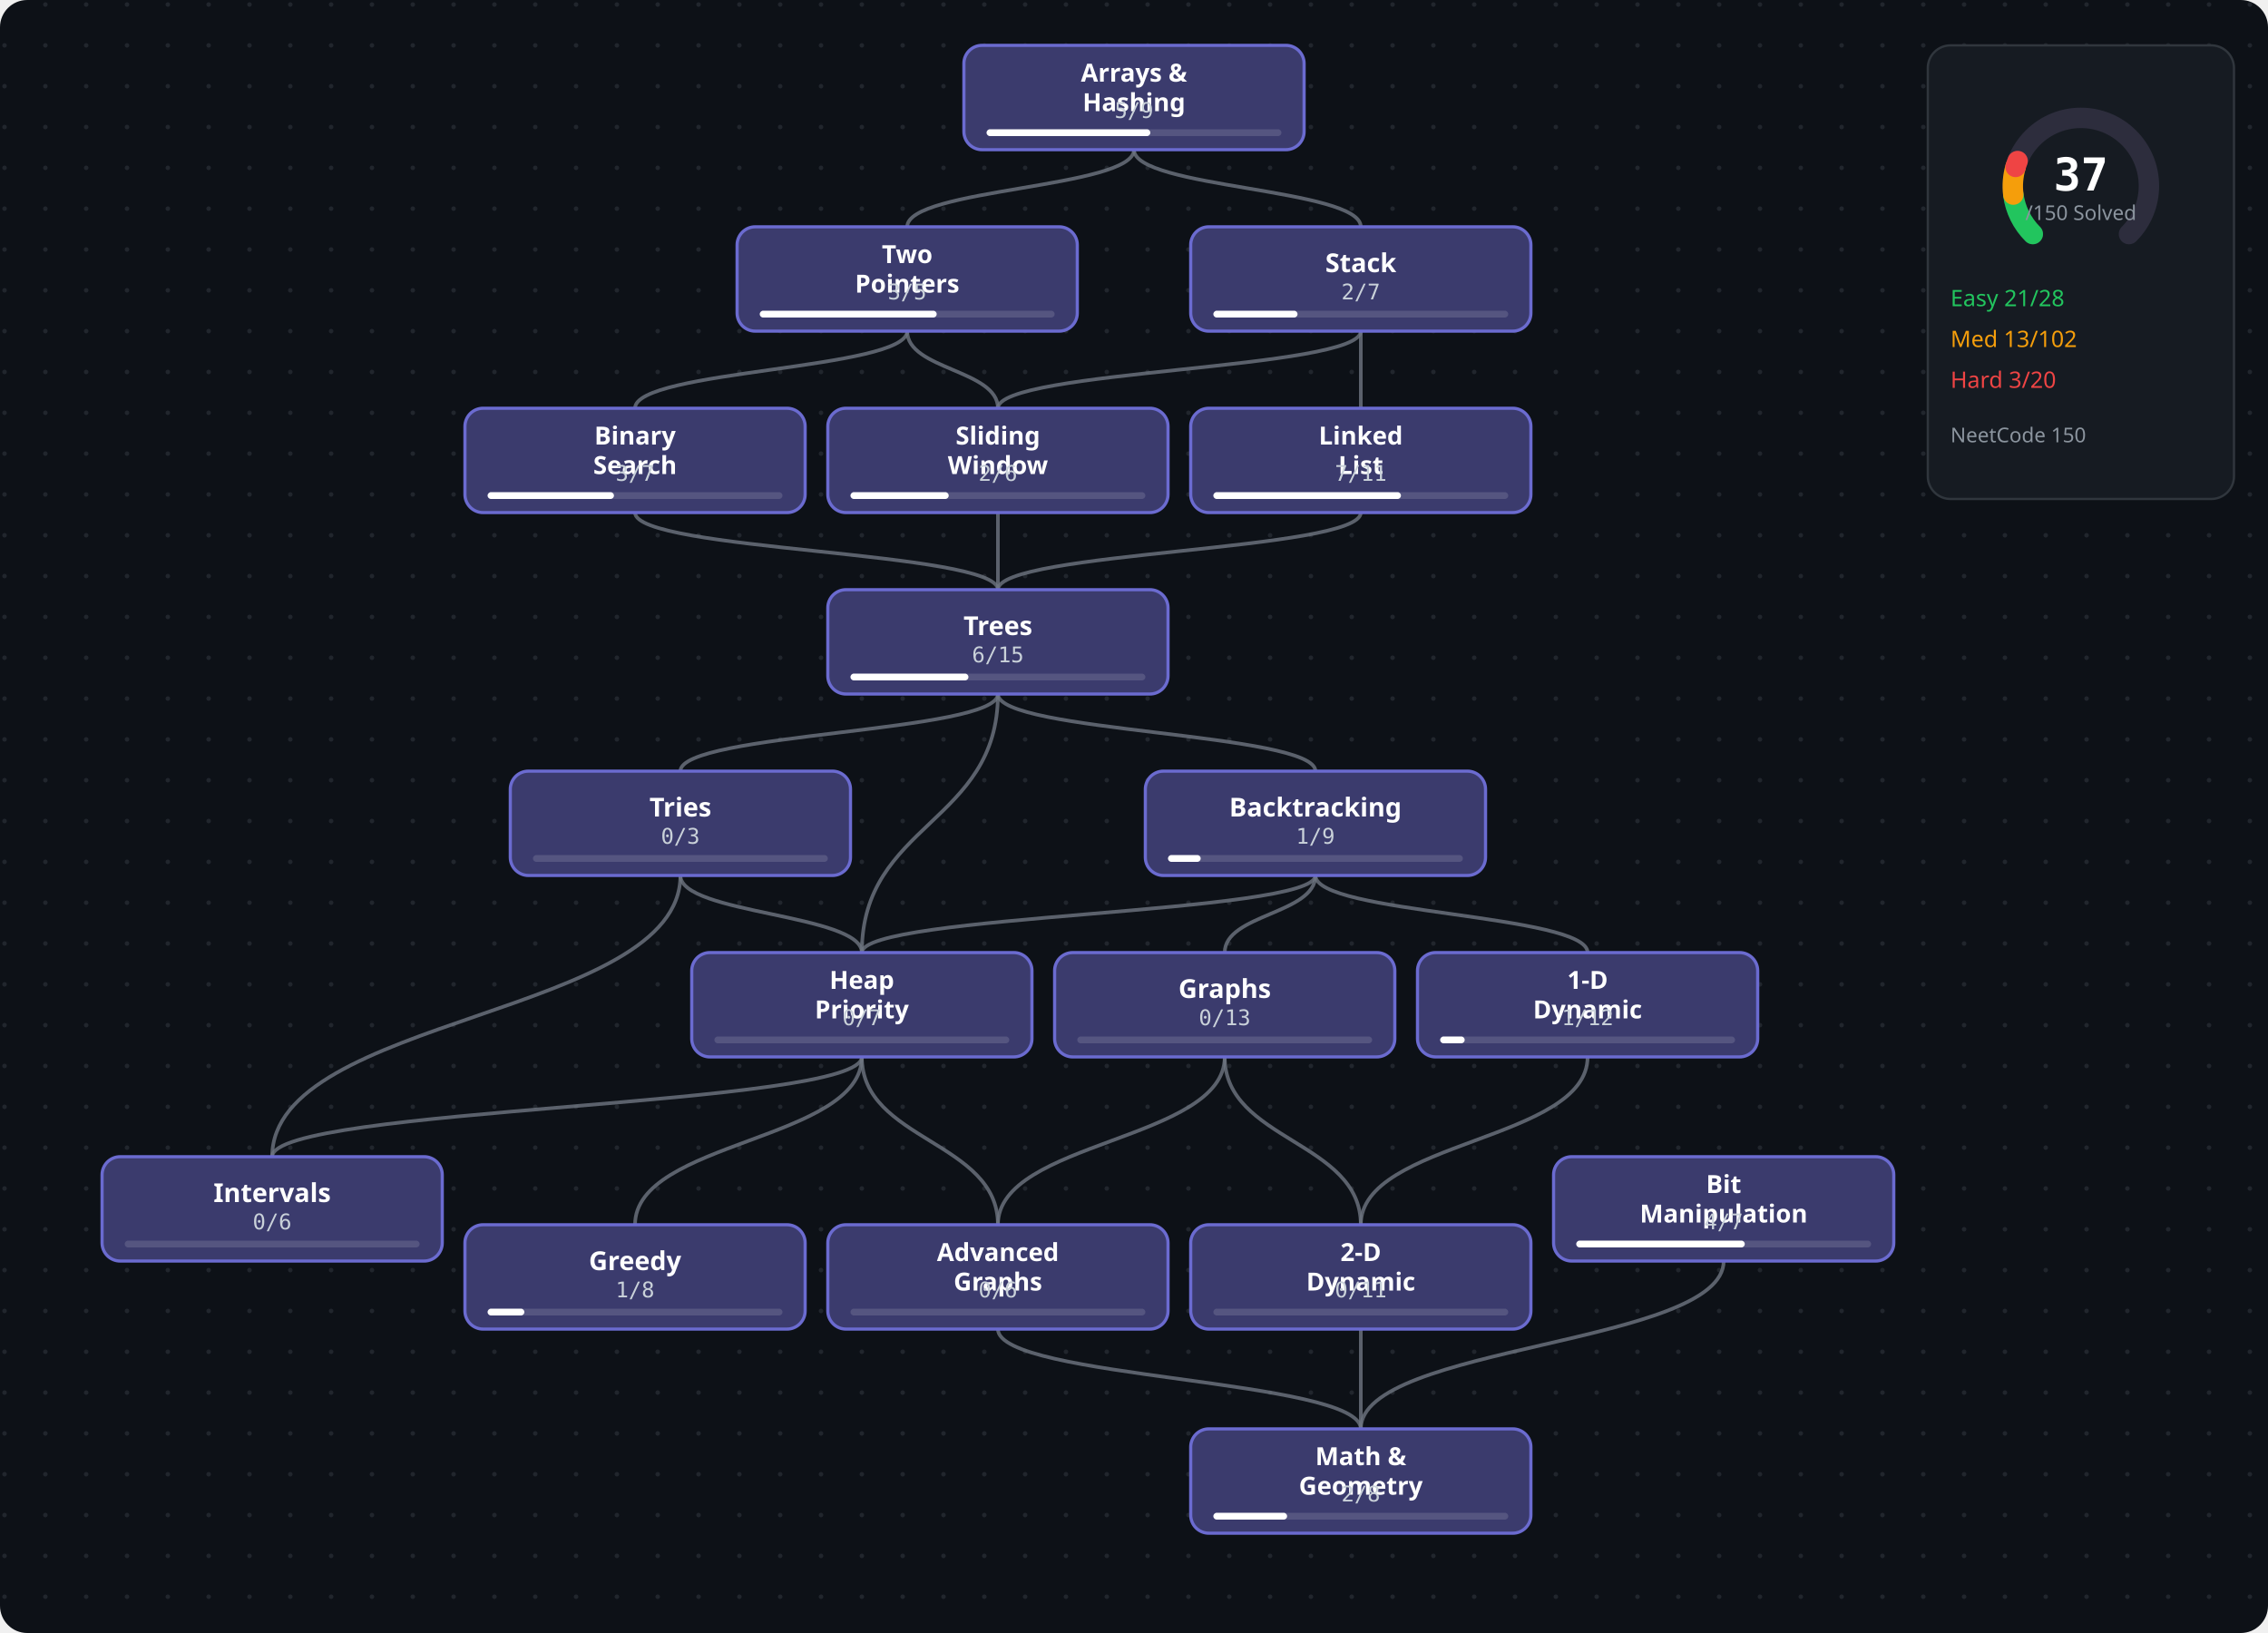
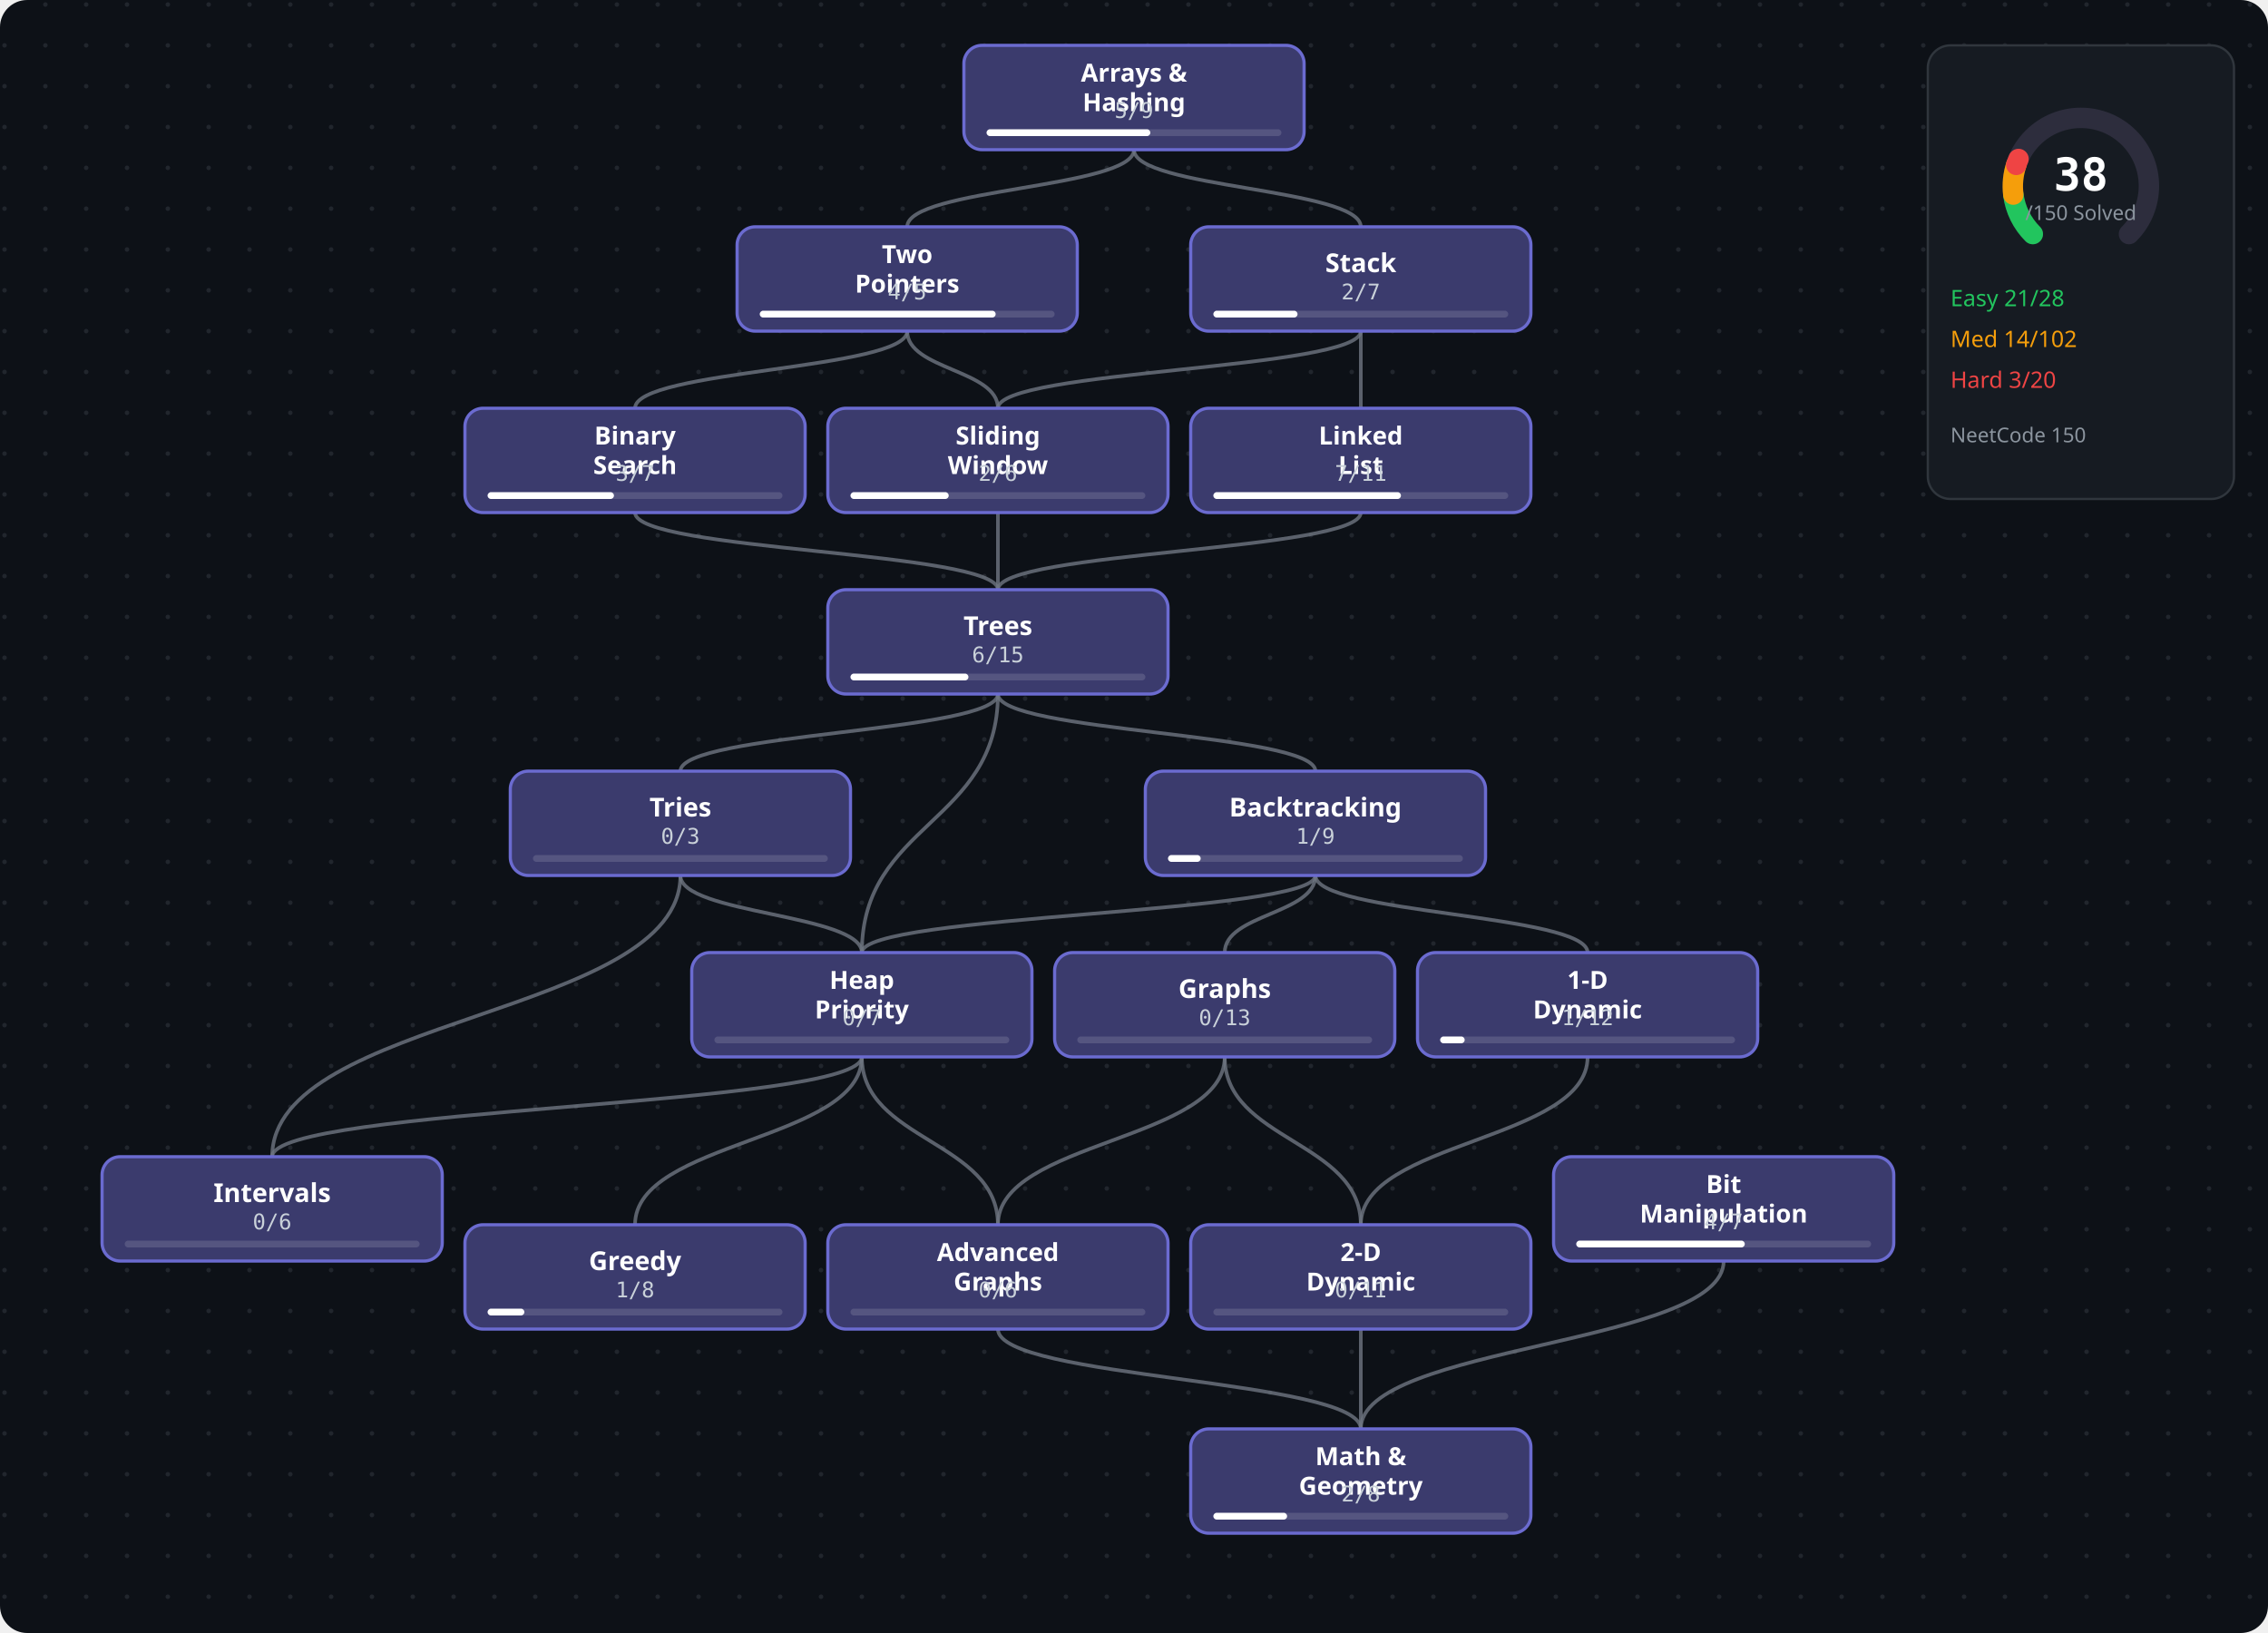
<svg xmlns="http://www.w3.org/2000/svg" width="1000" height="720" viewBox="0 0 1000 720">
  <defs>
    <pattern id="dots" width="18" height="18" patternUnits="userSpaceOnUse">
      <rect width="18" height="18" fill="#0d1117" />
      <circle cx="2" cy="2" r="1" fill="#21262d" />
    </pattern>
  </defs>
  <rect width="1000" height="720" rx="12" fill="url(#dots)" />
  <path d="M 500.0,66 C 500.0,83.0 400.0,83.0 400.0,100" stroke="#6e7681" stroke-width="1.6" fill="none" opacity="0.8" />
  <path d="M 500.0,66 C 500.0,83.0 600.0,83.0 600.0,100" stroke="#6e7681" stroke-width="1.6" fill="none" opacity="0.8" />
  <path d="M 400.0,146 C 400.0,163.0 280.0,163.0 280.0,180" stroke="#6e7681" stroke-width="1.6" fill="none" opacity="0.8" />
  <path d="M 400.0,146 C 400.0,163.0 440.0,163.0 440.0,180" stroke="#6e7681" stroke-width="1.6" fill="none" opacity="0.8" />
  <path d="M 600.0,146 C 600.0,163.0 440.0,163.0 440.0,180" stroke="#6e7681" stroke-width="1.6" fill="none" opacity="0.8" />
  <path d="M 600.0,146 C 600.0,163.0 600.0,163.0 600.0,180" stroke="#6e7681" stroke-width="1.6" fill="none" opacity="0.8" />
  <path d="M 280.0,226 C 280.0,243.0 440.0,243.0 440.0,260" stroke="#6e7681" stroke-width="1.6" fill="none" opacity="0.8" />
  <path d="M 440.0,226 C 440.0,243.0 440.0,243.0 440.0,260" stroke="#6e7681" stroke-width="1.6" fill="none" opacity="0.8" />
  <path d="M 600.0,226 C 600.0,243.0 440.0,243.0 440.0,260" stroke="#6e7681" stroke-width="1.6" fill="none" opacity="0.8" />
  <path d="M 440.0,306 C 440.0,323.0 300.0,323.0 300.0,340" stroke="#6e7681" stroke-width="1.6" fill="none" opacity="0.8" />
  <path d="M 440.0,306 C 440.0,363.0 380.0,363.0 380.0,420" stroke="#6e7681" stroke-width="1.6" fill="none" opacity="0.8" />
  <path d="M 440.0,306 C 440.0,323.0 580.0,323.0 580.0,340" stroke="#6e7681" stroke-width="1.6" fill="none" opacity="0.8" />
  <path d="M 300.0,386 C 300.0,403.0 380.0,403.0 380.0,420" stroke="#6e7681" stroke-width="1.6" fill="none" opacity="0.8" />
  <path d="M 580.0,386 C 580.0,403.0 380.0,403.0 380.0,420" stroke="#6e7681" stroke-width="1.6" fill="none" opacity="0.8" />
  <path d="M 300.0,386 C 300.0,448.0 120.0,448.0 120.0,510" stroke="#6e7681" stroke-width="1.6" fill="none" opacity="0.8" />
  <path d="M 380.0,466 C 380.0,488.0 120.0,488.0 120.0,510" stroke="#6e7681" stroke-width="1.6" fill="none" opacity="0.8" />
  <path d="M 380.0,466 C 380.0,503.0 280.0,503.0 280.0,540" stroke="#6e7681" stroke-width="1.6" fill="none" opacity="0.8" />
  <path d="M 380.0,466 C 380.0,503.0 440.0,503.0 440.0,540" stroke="#6e7681" stroke-width="1.6" fill="none" opacity="0.8" />
  <path d="M 580.0,386 C 580.0,403.0 540.0,403.0 540.0,420" stroke="#6e7681" stroke-width="1.6" fill="none" opacity="0.8" />
  <path d="M 580.0,386 C 580.0,403.0 700.0,403.0 700.0,420" stroke="#6e7681" stroke-width="1.6" fill="none" opacity="0.8" />
  <path d="M 540.0,466 C 540.0,503.0 600.0,503.0 600.0,540" stroke="#6e7681" stroke-width="1.6" fill="none" opacity="0.8" />
  <path d="M 700.0,466 C 700.0,503.0 600.0,503.0 600.0,540" stroke="#6e7681" stroke-width="1.6" fill="none" opacity="0.8" />
  <path d="M 540.0,466 C 540.0,503.0 440.0,503.0 440.0,540" stroke="#6e7681" stroke-width="1.6" fill="none" opacity="0.8" />
  <path d="M 600.0,586 C 600.0,608.0 600.0,608.0 600.0,630" stroke="#6e7681" stroke-width="1.6" fill="none" opacity="0.8" />
  <path d="M 760.0,556 C 760.0,593.0 600.0,593.0 600.0,630" stroke="#6e7681" stroke-width="1.6" fill="none" opacity="0.8" />
  <path d="M 440.0,586 C 440.0,608.0 600.0,608.0 600.0,630" stroke="#6e7681" stroke-width="1.6" fill="none" opacity="0.8" />
  <rect x="425" y="20" width="150" height="46" rx="8" fill="#3b3b6d" stroke="#6b6bd0" stroke-width="1.4" />
  <text x="500.0" y="36" text-anchor="middle" fill="white" font-size="11" font-weight="600" font-family="sans-serif">Arrays &amp;</text>
  <text x="500.0" y="49" text-anchor="middle" fill="white" font-size="11" font-weight="600" font-family="sans-serif">Hashing</text>
  <text x="500.0" y="52" text-anchor="middle" fill="#c9d1d9" font-size="9.5" font-family="monospace">5/9</text>
  <rect x="435" y="57" width="130" height="3" rx="1.5" fill="#ffffff22" />
  <rect x="435" y="57" width="72.2" height="3" rx="1.5" fill="white" />
  <rect x="325" y="100" width="150" height="46" rx="8" fill="#3b3b6d" stroke="#6b6bd0" stroke-width="1.4" />
  <text x="400.0" y="116" text-anchor="middle" fill="white" font-size="11" font-weight="600" font-family="sans-serif">Two</text>
  <text x="400.0" y="129" text-anchor="middle" fill="white" font-size="11" font-weight="600" font-family="sans-serif">Pointers</text>
-   <text x="400.0" y="132" text-anchor="middle" fill="#c9d1d9" font-size="9.5" font-family="monospace">3/5</text>
+   <text x="400.0" y="132" text-anchor="middle" fill="#c9d1d9" font-size="9.5" font-family="monospace">4/5</text>
  <rect x="335" y="137" width="130" height="3" rx="1.5" fill="#ffffff22" />
-   <rect x="335" y="137" width="78.0" height="3" rx="1.5" fill="white" />
+   <rect x="335" y="137" width="104.0" height="3" rx="1.5" fill="white" />
  <rect x="525" y="100" width="150" height="46" rx="8" fill="#3b3b6d" stroke="#6b6bd0" stroke-width="1.4" />
  <text x="600.0" y="120" text-anchor="middle" fill="white" font-size="11.5" font-weight="600" font-family="sans-serif">Stack</text>
  <text x="600.0" y="132" text-anchor="middle" fill="#c9d1d9" font-size="9.5" font-family="monospace">2/7</text>
  <rect x="535" y="137" width="130" height="3" rx="1.5" fill="#ffffff22" />
  <rect x="535" y="137" width="37.1" height="3" rx="1.5" fill="white" />
  <rect x="205" y="180" width="150" height="46" rx="8" fill="#3b3b6d" stroke="#6b6bd0" stroke-width="1.4" />
  <text x="280.0" y="196" text-anchor="middle" fill="white" font-size="11" font-weight="600" font-family="sans-serif">Binary</text>
  <text x="280.0" y="209" text-anchor="middle" fill="white" font-size="11" font-weight="600" font-family="sans-serif">Search</text>
  <text x="280.0" y="212" text-anchor="middle" fill="#c9d1d9" font-size="9.5" font-family="monospace">3/7</text>
  <rect x="215" y="217" width="130" height="3" rx="1.5" fill="#ffffff22" />
  <rect x="215" y="217" width="55.7" height="3" rx="1.5" fill="white" />
  <rect x="365" y="180" width="150" height="46" rx="8" fill="#3b3b6d" stroke="#6b6bd0" stroke-width="1.4" />
  <text x="440.0" y="196" text-anchor="middle" fill="white" font-size="11" font-weight="600" font-family="sans-serif">Sliding</text>
  <text x="440.0" y="209" text-anchor="middle" fill="white" font-size="11" font-weight="600" font-family="sans-serif">Window</text>
  <text x="440.0" y="212" text-anchor="middle" fill="#c9d1d9" font-size="9.5" font-family="monospace">2/6</text>
  <rect x="375" y="217" width="130" height="3" rx="1.5" fill="#ffffff22" />
  <rect x="375" y="217" width="43.3" height="3" rx="1.5" fill="white" />
  <rect x="525" y="180" width="150" height="46" rx="8" fill="#3b3b6d" stroke="#6b6bd0" stroke-width="1.4" />
  <text x="600.0" y="196" text-anchor="middle" fill="white" font-size="11" font-weight="600" font-family="sans-serif">Linked</text>
  <text x="600.0" y="209" text-anchor="middle" fill="white" font-size="11" font-weight="600" font-family="sans-serif">List</text>
  <text x="600.0" y="212" text-anchor="middle" fill="#c9d1d9" font-size="9.5" font-family="monospace">7/11</text>
  <rect x="535" y="217" width="130" height="3" rx="1.5" fill="#ffffff22" />
  <rect x="535" y="217" width="82.7" height="3" rx="1.5" fill="white" />
  <rect x="365" y="260" width="150" height="46" rx="8" fill="#3b3b6d" stroke="#6b6bd0" stroke-width="1.4" />
  <text x="440.0" y="280" text-anchor="middle" fill="white" font-size="11.5" font-weight="600" font-family="sans-serif">Trees</text>
  <text x="440.0" y="292" text-anchor="middle" fill="#c9d1d9" font-size="9.5" font-family="monospace">6/15</text>
  <rect x="375" y="297" width="130" height="3" rx="1.5" fill="#ffffff22" />
  <rect x="375" y="297" width="52.0" height="3" rx="1.5" fill="white" />
  <rect x="225" y="340" width="150" height="46" rx="8" fill="#3b3b6d" stroke="#6b6bd0" stroke-width="1.4" />
  <text x="300.0" y="360" text-anchor="middle" fill="white" font-size="11.5" font-weight="600" font-family="sans-serif">Tries</text>
  <text x="300.0" y="372" text-anchor="middle" fill="#c9d1d9" font-size="9.5" font-family="monospace">0/3</text>
  <rect x="235" y="377" width="130" height="3" rx="1.5" fill="#ffffff22" />
  <rect x="235" y="377" width="0.0" height="3" rx="1.5" fill="white" />
  <rect x="505" y="340" width="150" height="46" rx="8" fill="#3b3b6d" stroke="#6b6bd0" stroke-width="1.4" />
  <text x="580.0" y="360" text-anchor="middle" fill="white" font-size="11.5" font-weight="600" font-family="sans-serif">Backtracking</text>
  <text x="580.0" y="372" text-anchor="middle" fill="#c9d1d9" font-size="9.5" font-family="monospace">1/9</text>
  <rect x="515" y="377" width="130" height="3" rx="1.5" fill="#ffffff22" />
  <rect x="515" y="377" width="14.4" height="3" rx="1.5" fill="white" />
  <rect x="305" y="420" width="150" height="46" rx="8" fill="#3b3b6d" stroke="#6b6bd0" stroke-width="1.4" />
  <text x="380.0" y="436" text-anchor="middle" fill="white" font-size="11" font-weight="600" font-family="sans-serif">Heap</text>
  <text x="380.0" y="449" text-anchor="middle" fill="white" font-size="11" font-weight="600" font-family="sans-serif">Priority</text>
  <text x="380.0" y="452" text-anchor="middle" fill="#c9d1d9" font-size="9.5" font-family="monospace">0/7</text>
  <rect x="315" y="457" width="130" height="3" rx="1.5" fill="#ffffff22" />
  <rect x="315" y="457" width="0.0" height="3" rx="1.5" fill="white" />
  <rect x="465" y="420" width="150" height="46" rx="8" fill="#3b3b6d" stroke="#6b6bd0" stroke-width="1.4" />
  <text x="540.0" y="440" text-anchor="middle" fill="white" font-size="11.5" font-weight="600" font-family="sans-serif">Graphs</text>
  <text x="540.0" y="452" text-anchor="middle" fill="#c9d1d9" font-size="9.5" font-family="monospace">0/13</text>
  <rect x="475" y="457" width="130" height="3" rx="1.5" fill="#ffffff22" />
  <rect x="475" y="457" width="0.0" height="3" rx="1.5" fill="white" />
  <rect x="625" y="420" width="150" height="46" rx="8" fill="#3b3b6d" stroke="#6b6bd0" stroke-width="1.4" />
  <text x="700.0" y="436" text-anchor="middle" fill="white" font-size="11" font-weight="600" font-family="sans-serif">1-D</text>
  <text x="700.0" y="449" text-anchor="middle" fill="white" font-size="11" font-weight="600" font-family="sans-serif">Dynamic</text>
  <text x="700.0" y="452" text-anchor="middle" fill="#c9d1d9" font-size="9.5" font-family="monospace">1/12</text>
  <rect x="635" y="457" width="130" height="3" rx="1.5" fill="#ffffff22" />
  <rect x="635" y="457" width="10.8" height="3" rx="1.5" fill="white" />
  <rect x="45" y="510" width="150" height="46" rx="8" fill="#3b3b6d" stroke="#6b6bd0" stroke-width="1.4" />
  <text x="120.0" y="530" text-anchor="middle" fill="white" font-size="11.5" font-weight="600" font-family="sans-serif">Intervals</text>
  <text x="120.0" y="542" text-anchor="middle" fill="#c9d1d9" font-size="9.5" font-family="monospace">0/6</text>
  <rect x="55" y="547" width="130" height="3" rx="1.5" fill="#ffffff22" />
  <rect x="55" y="547" width="0.0" height="3" rx="1.5" fill="white" />
  <rect x="205" y="540" width="150" height="46" rx="8" fill="#3b3b6d" stroke="#6b6bd0" stroke-width="1.4" />
  <text x="280.0" y="560" text-anchor="middle" fill="white" font-size="11.5" font-weight="600" font-family="sans-serif">Greedy</text>
  <text x="280.0" y="572" text-anchor="middle" fill="#c9d1d9" font-size="9.5" font-family="monospace">1/8</text>
  <rect x="215" y="577" width="130" height="3" rx="1.5" fill="#ffffff22" />
  <rect x="215" y="577" width="16.2" height="3" rx="1.5" fill="white" />
  <rect x="365" y="540" width="150" height="46" rx="8" fill="#3b3b6d" stroke="#6b6bd0" stroke-width="1.4" />
  <text x="440.0" y="556" text-anchor="middle" fill="white" font-size="11" font-weight="600" font-family="sans-serif">Advanced</text>
  <text x="440.0" y="569" text-anchor="middle" fill="white" font-size="11" font-weight="600" font-family="sans-serif">Graphs</text>
  <text x="440.0" y="572" text-anchor="middle" fill="#c9d1d9" font-size="9.5" font-family="monospace">0/6</text>
  <rect x="375" y="577" width="130" height="3" rx="1.5" fill="#ffffff22" />
  <rect x="375" y="577" width="0.0" height="3" rx="1.5" fill="white" />
  <rect x="525" y="540" width="150" height="46" rx="8" fill="#3b3b6d" stroke="#6b6bd0" stroke-width="1.4" />
  <text x="600.0" y="556" text-anchor="middle" fill="white" font-size="11" font-weight="600" font-family="sans-serif">2-D</text>
  <text x="600.0" y="569" text-anchor="middle" fill="white" font-size="11" font-weight="600" font-family="sans-serif">Dynamic</text>
  <text x="600.0" y="572" text-anchor="middle" fill="#c9d1d9" font-size="9.5" font-family="monospace">0/11</text>
  <rect x="535" y="577" width="130" height="3" rx="1.5" fill="#ffffff22" />
  <rect x="535" y="577" width="0.0" height="3" rx="1.5" fill="white" />
  <rect x="685" y="510" width="150" height="46" rx="8" fill="#3b3b6d" stroke="#6b6bd0" stroke-width="1.4" />
  <text x="760.0" y="526" text-anchor="middle" fill="white" font-size="11" font-weight="600" font-family="sans-serif">Bit</text>
  <text x="760.0" y="539" text-anchor="middle" fill="white" font-size="11" font-weight="600" font-family="sans-serif">Manipulation</text>
  <text x="760.0" y="542" text-anchor="middle" fill="#c9d1d9" font-size="9.5" font-family="monospace">4/7</text>
  <rect x="695" y="547" width="130" height="3" rx="1.5" fill="#ffffff22" />
  <rect x="695" y="547" width="74.3" height="3" rx="1.5" fill="white" />
  <rect x="525" y="630" width="150" height="46" rx="8" fill="#3b3b6d" stroke="#6b6bd0" stroke-width="1.4" />
  <text x="600.0" y="646" text-anchor="middle" fill="white" font-size="11" font-weight="600" font-family="sans-serif">Math &amp;</text>
  <text x="600.0" y="659" text-anchor="middle" fill="white" font-size="11" font-weight="600" font-family="sans-serif">Geometry</text>
  <text x="600.0" y="662" text-anchor="middle" fill="#c9d1d9" font-size="9.5" font-family="monospace">2/8</text>
  <rect x="535" y="667" width="130" height="3" rx="1.5" fill="#ffffff22" />
  <rect x="535" y="667" width="32.5" height="3" rx="1.5" fill="white" />
  <rect x="850" y="20" width="135" height="200" rx="10" fill="#161b22" stroke="#30363d" />
  <path d="M 896.3,103.2 A 30,30 0 1,1 938.7,103.2" stroke="#2d2d3d" stroke-width="9" fill="none" stroke-linecap="round" />
  <path d="M 896.3,103.2 A 30,30 0 0,1 887.7,85.8" stroke="#22c55e" stroke-width="9" fill="none" stroke-linecap="round" />
-   <path d="M 887.7,85.8 A 30,30 0 0,1 888.7,73.6" stroke="#f59e0b" stroke-width="9" fill="none" stroke-linecap="round" />
-   <path d="M 888.7,73.6 A 30,30 0 0,1 889.6,71.0" stroke="#ef4444" stroke-width="9" fill="none" stroke-linecap="round" />
-   <text x="917.5" y="84" text-anchor="middle" fill="white" font-size="20" font-weight="bold" font-family="monospace">37</text>
+   <path d="M 887.7,85.8 A 30,30 0 0,1 889.0,72.7" stroke="#f59e0b" stroke-width="9" fill="none" stroke-linecap="round" />
+   <path d="M 889.0,72.7 A 30,30 0 0,1 890.0,70.1" stroke="#ef4444" stroke-width="9" fill="none" stroke-linecap="round" />
+   <text x="917.5" y="84" text-anchor="middle" fill="white" font-size="20" font-weight="bold" font-family="monospace">38</text>
  <text x="917.5" y="97" text-anchor="middle" fill="#8b949e" font-size="9" font-family="sans-serif">/150 Solved</text>
  <text x="860" y="135" fill="#22c55e" font-size="10" font-family="sans-serif">Easy 21/28</text>
-   <text x="860" y="153" fill="#f59e0b" font-size="10" font-family="sans-serif">Med 13/102</text>
+   <text x="860" y="153" fill="#f59e0b" font-size="10" font-family="sans-serif">Med 14/102</text>
  <text x="860" y="171" fill="#ef4444" font-size="10" font-family="sans-serif">Hard 3/20</text>
  <text x="860" y="195" fill="#8b949e" font-size="9" font-family="sans-serif">NeetCode 150</text>
</svg>
